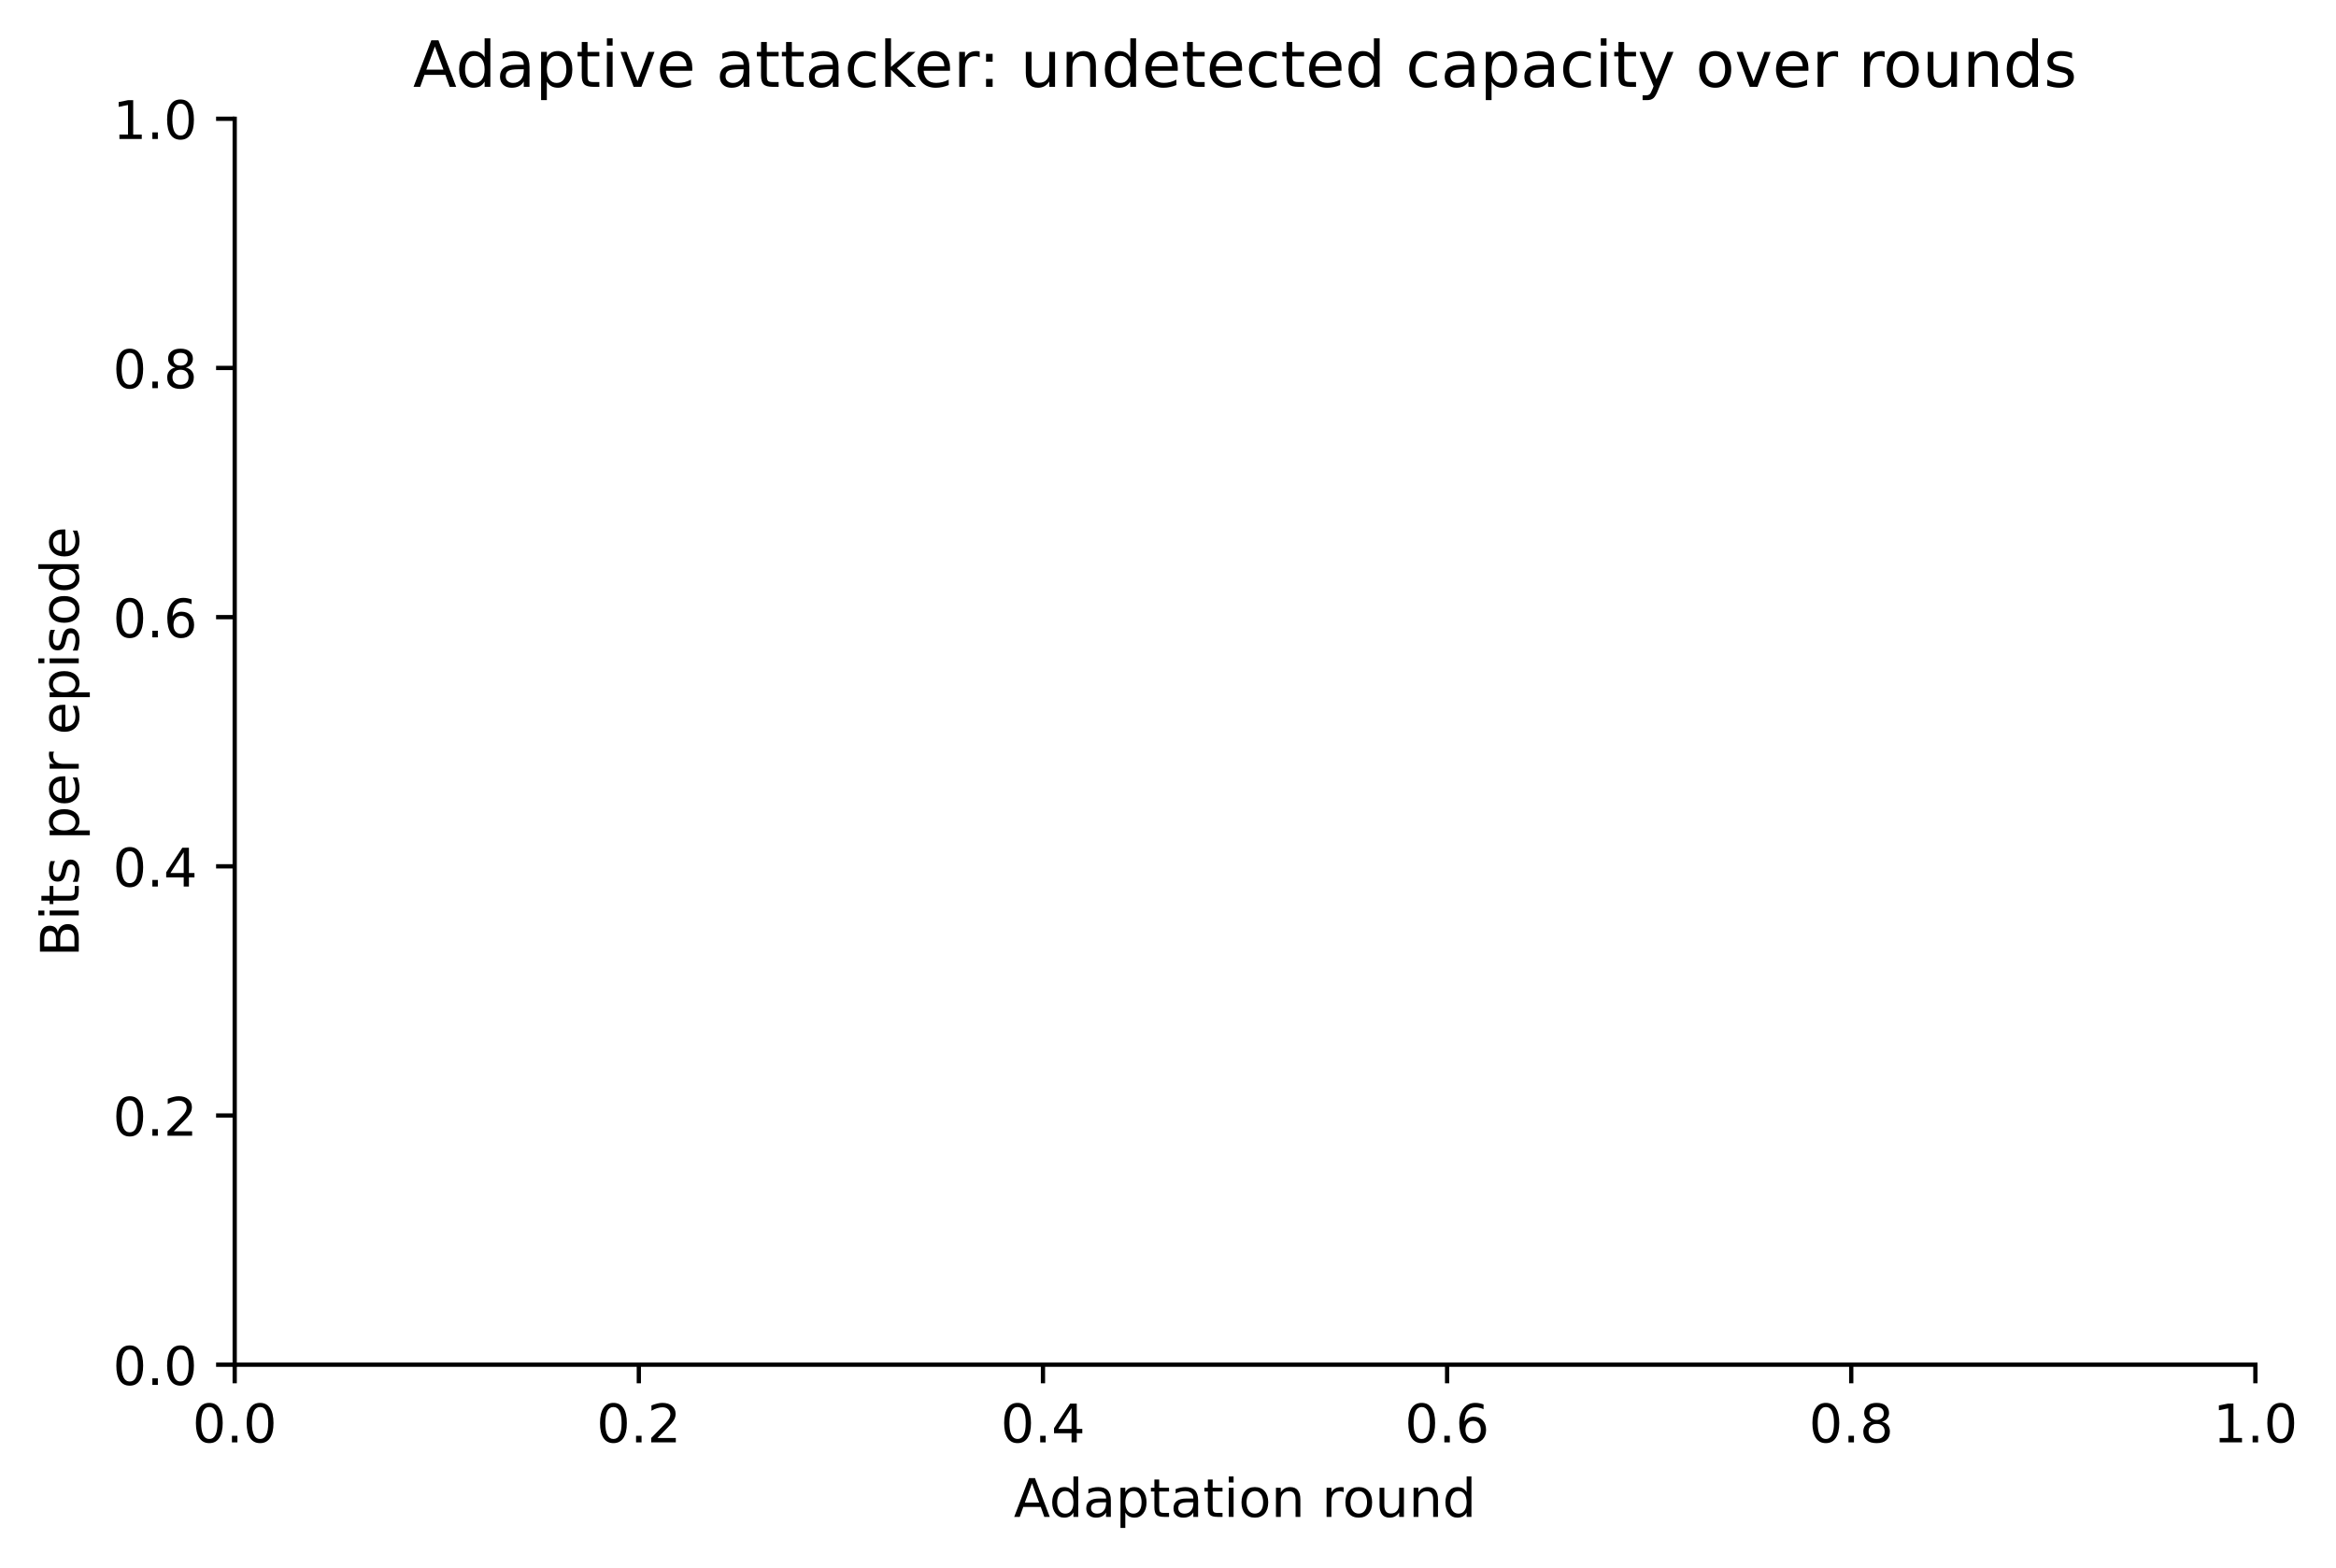
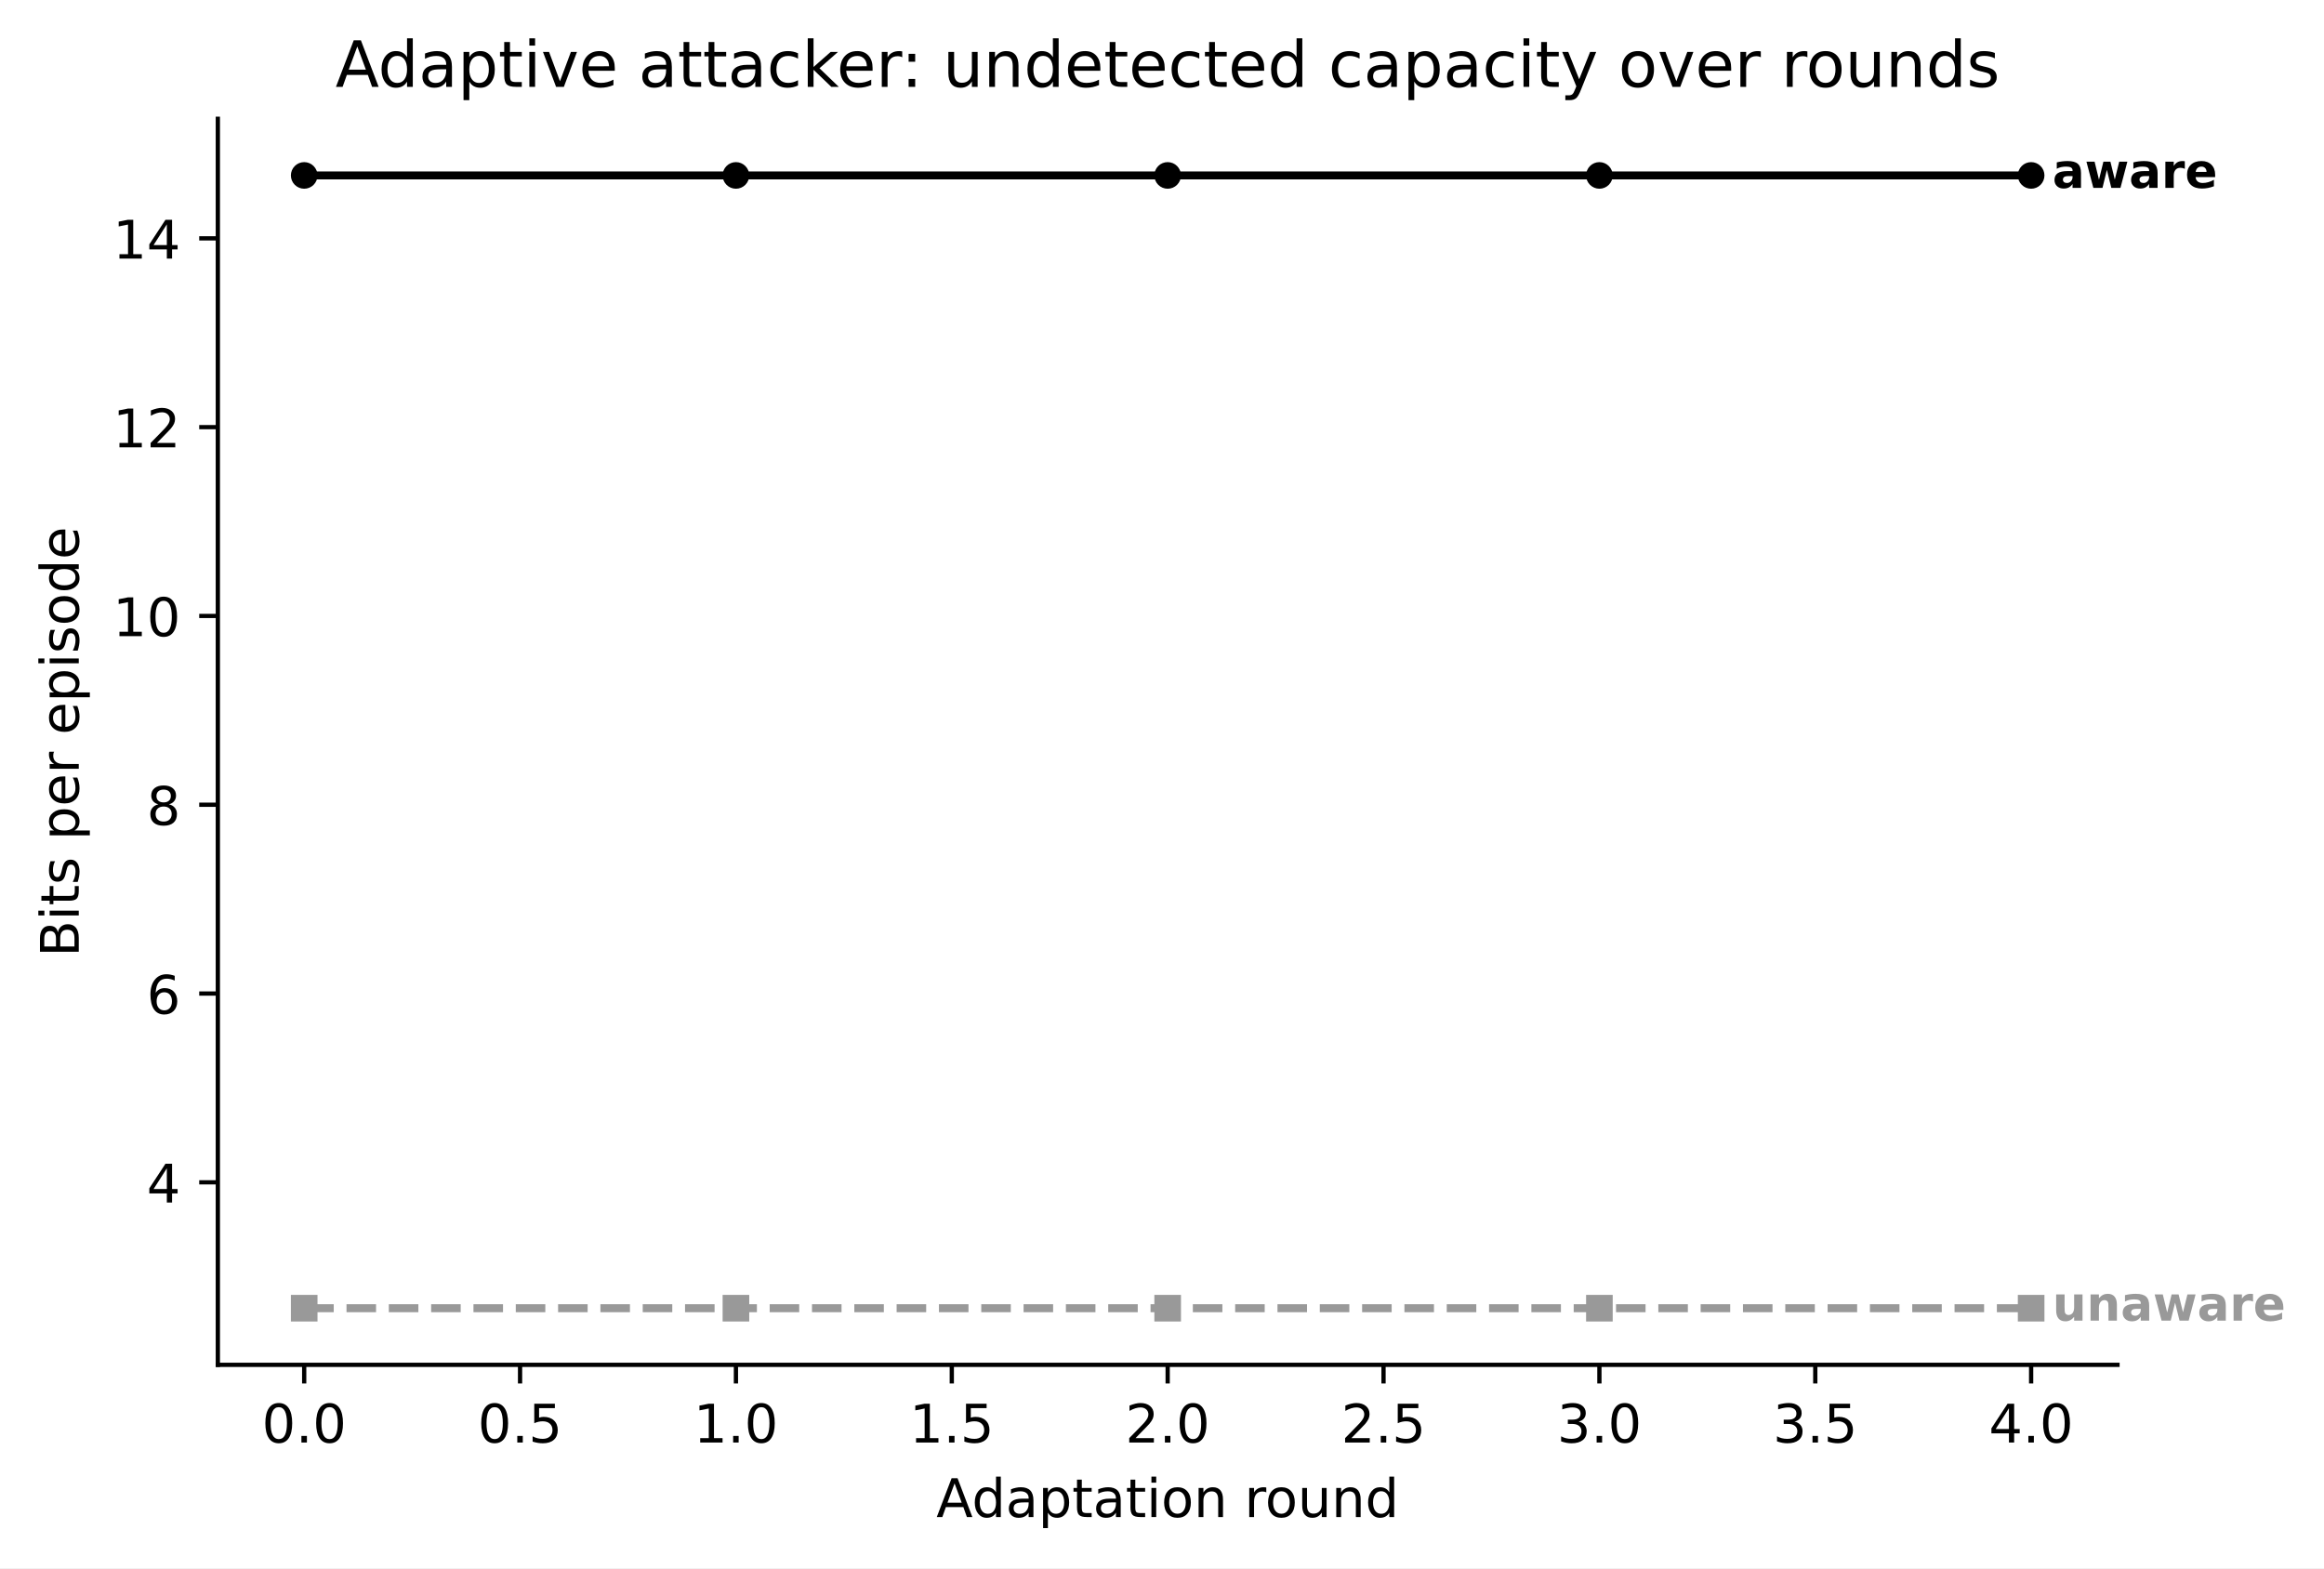
- <svg xmlns="http://www.w3.org/2000/svg" xmlns:xlink="http://www.w3.org/1999/xlink" width="438.973pt" height="294.637pt" viewBox="0 0 438.973 294.637" version="1.1">
+ <svg xmlns="http://www.w3.org/2000/svg" xmlns:xlink="http://www.w3.org/1999/xlink" width="436.606pt" height="294.637pt" viewBox="0 0 436.606 294.637" version="1.1">
  <defs>
    <style type="text/css">*{stroke-linejoin: round; stroke-linecap: butt}</style>
  </defs>
  <g id="figure_1">
    <g id="patch_1">
-       <path d="M 0 294.637  L 438.973 294.637  L 438.973 0  L 0 0  z " style="fill: #ffffff" />
+       <path d="M 0 294.637  L 436.606 294.637  L 436.606 0  L 0 0  z " style="fill: #ffffff" />
    </g>
    <g id="axes_1">
      <g id="patch_2">
-         <path d="M 44.104 256.436  L 423.822 256.436  L 423.822 22.318  L 44.104 22.318  z " style="fill: #ffffff" />
+         <path d="M 40.926 256.436  L 397.809 256.436  L 397.809 22.318  L 40.926 22.318  z " style="fill: #ffffff" />
      </g>
      <g id="matplotlib.axis_1">
        <g id="xtick_1">
          <g id="line2d_1">
            <defs>
-               <path id="m56a8777441" d="M 0 0  L 0 3.5  " style="stroke: #000000; stroke-width: 0.8" />
+               <path id="m32ed0f39f5" d="M 0 0  L 0 3.5  " style="stroke: #000000; stroke-width: 0.8" />
            </defs>
            <g>
-               <use xlink:href="#m56a8777441" x="44.104" y="256.436" style="stroke: #000000; stroke-width: 0.8" />
+               <use xlink:href="#m32ed0f39f5" x="57.148" y="256.436" style="stroke: #000000; stroke-width: 0.8" />
            </g>
          </g>
          <g id="text_1">
-             <g transform="translate(36.15234 271.0334) scale(0.1 -0.1)">
+             <g transform="translate(49.19618 271.0334) scale(0.1 -0.1)">
              <defs>
                <path id="DejaVuSans-13" d="M 2034 4250  Q 1547 4250 1301 3770  Q 1056 3291 1056 2328  Q 1056 1369 1301 889  Q 1547 409 2034 409  Q 2525 409 2770 889  Q 3016 1369 3016 2328  Q 3016 3291 2770 3770  Q 2525 4250 2034 4250  z M 2034 4750  Q 2819 4750 3233 4129  Q 3647 3509 3647 2328  Q 3647 1150 3233 529  Q 2819 -91 2034 -91  Q 1250 -91 836 529  Q 422 1150 422 2328  Q 422 3509 836 4129  Q 1250 4750 2034 4750  z " transform="scale(0.015625)" />
                <path id="DejaVuSans-11" d="M 684 794  L 1344 794  L 1344 0  L 684 0  L 684 794  z " transform="scale(0.015625)" />
              </defs>
              <use xlink:href="#DejaVuSans-13" />
              <use xlink:href="#DejaVuSans-11" transform="translate(63.625 0)" />
              <use xlink:href="#DejaVuSans-13" transform="translate(95.40625 0)" />
            </g>
          </g>
        </g>
        <g id="xtick_2">
          <g id="line2d_2">
            <g>
-               <use xlink:href="#m56a8777441" x="120.047" y="256.436" style="stroke: #000000; stroke-width: 0.8" />
+               <use xlink:href="#m32ed0f39f5" x="97.703" y="256.436" style="stroke: #000000; stroke-width: 0.8" />
            </g>
          </g>
          <g id="text_2">
-             <g transform="translate(112.0959 271.0334) scale(0.1 -0.1)">
-               <defs>
-                 <path id="DejaVuSans-15" d="M 1228 531  L 3431 531  L 3431 0  L 469 0  L 469 531  Q 828 903 1448 1529  Q 2069 2156 2228 2338  Q 2531 2678 2651 2914  Q 2772 3150 2772 3378  Q 2772 3750 2511 3984  Q 2250 4219 1831 4219  Q 1534 4219 1204 4116  Q 875 4013 500 3803  L 500 4441  Q 881 4594 1212 4672  Q 1544 4750 1819 4750  Q 2544 4750 2975 4387  Q 3406 4025 3406 3419  Q 3406 3131 3298 2873  Q 3191 2616 2906 2266  Q 2828 2175 2409 1742  Q 1991 1309 1228 531  z " transform="scale(0.015625)" />
+             <g transform="translate(89.75108 271.0334) scale(0.1 -0.1)">
+               <defs>
+                 <path id="DejaVuSans-18" d="M 691 4666  L 3169 4666  L 3169 4134  L 1269 4134  L 1269 2991  Q 1406 3038 1543 3061  Q 1681 3084 1819 3084  Q 2600 3084 3056 2656  Q 3513 2228 3513 1497  Q 3513 744 3044 326  Q 2575 -91 1722 -91  Q 1428 -91 1123 -41  Q 819 9 494 109  L 494 744  Q 775 591 1075 516  Q 1375 441 1709 441  Q 2250 441 2565 725  Q 2881 1009 2881 1497  Q 2881 1984 2565 2268  Q 2250 2553 1709 2553  Q 1456 2553 1204 2497  Q 953 2441 691 2322  L 691 4666  z " transform="scale(0.015625)" />
              </defs>
              <use xlink:href="#DejaVuSans-13" />
              <use xlink:href="#DejaVuSans-11" transform="translate(63.625 0)" />
-               <use xlink:href="#DejaVuSans-15" transform="translate(95.40625 0)" />
+               <use xlink:href="#DejaVuSans-18" transform="translate(95.40625 0)" />
            </g>
          </g>
        </g>
        <g id="xtick_3">
          <g id="line2d_3">
            <g>
-               <use xlink:href="#m56a8777441" x="195.991" y="256.436" style="stroke: #000000; stroke-width: 0.8" />
+               <use xlink:href="#m32ed0f39f5" x="138.258" y="256.436" style="stroke: #000000; stroke-width: 0.8" />
            </g>
          </g>
          <g id="text_3">
-             <g transform="translate(188.0394 271.0334) scale(0.1 -0.1)">
-               <defs>
-                 <path id="DejaVuSans-17" d="M 2419 4116  L 825 1625  L 2419 1625  L 2419 4116  z M 2253 4666  L 3047 4666  L 3047 1625  L 3713 1625  L 3713 1100  L 3047 1100  L 3047 0  L 2419 0  L 2419 1100  L 313 1100  L 313 1709  L 2253 4666  z " transform="scale(0.015625)" />
-               </defs>
-               <use xlink:href="#DejaVuSans-13" />
-               <use xlink:href="#DejaVuSans-11" transform="translate(63.625 0)" />
-               <use xlink:href="#DejaVuSans-17" transform="translate(95.40625 0)" />
+             <g transform="translate(130.306 271.0334) scale(0.1 -0.1)">
+               <defs>
+                 <path id="DejaVuSans-14" d="M 794 531  L 1825 531  L 1825 4091  L 703 3866  L 703 4441  L 1819 4666  L 2450 4666  L 2450 531  L 3481 531  L 3481 0  L 794 0  L 794 531  z " transform="scale(0.015625)" />
+               </defs>
+               <use xlink:href="#DejaVuSans-14" />
+               <use xlink:href="#DejaVuSans-11" transform="translate(63.625 0)" />
+               <use xlink:href="#DejaVuSans-13" transform="translate(95.40625 0)" />
            </g>
          </g>
        </g>
        <g id="xtick_4">
          <g id="line2d_4">
            <g>
-               <use xlink:href="#m56a8777441" x="271.935" y="256.436" style="stroke: #000000; stroke-width: 0.8" />
+               <use xlink:href="#m32ed0f39f5" x="178.812" y="256.436" style="stroke: #000000; stroke-width: 0.8" />
            </g>
          </g>
          <g id="text_4">
-             <g transform="translate(263.9829 271.0334) scale(0.1 -0.1)">
-               <defs>
-                 <path id="DejaVuSans-19" d="M 2113 2584  Q 1688 2584 1439 2293  Q 1191 2003 1191 1497  Q 1191 994 1439 701  Q 1688 409 2113 409  Q 2538 409 2786 701  Q 3034 994 3034 1497  Q 3034 2003 2786 2293  Q 2538 2584 2113 2584  z M 3366 4563  L 3366 3988  Q 3128 4100 2886 4159  Q 2644 4219 2406 4219  Q 1781 4219 1451 3797  Q 1122 3375 1075 2522  Q 1259 2794 1537 2939  Q 1816 3084 2150 3084  Q 2853 3084 3261 2657  Q 3669 2231 3669 1497  Q 3669 778 3244 343  Q 2819 -91 2113 -91  Q 1303 -91 875 529  Q 447 1150 447 2328  Q 447 3434 972 4092  Q 1497 4750 2381 4750  Q 2619 4750 2861 4703  Q 3103 4656 3366 4563  z " transform="scale(0.015625)" />
-               </defs>
-               <use xlink:href="#DejaVuSans-13" />
-               <use xlink:href="#DejaVuSans-11" transform="translate(63.625 0)" />
-               <use xlink:href="#DejaVuSans-19" transform="translate(95.40625 0)" />
+             <g transform="translate(170.8609 271.0334) scale(0.1 -0.1)">
+               <use xlink:href="#DejaVuSans-14" />
+               <use xlink:href="#DejaVuSans-11" transform="translate(63.625 0)" />
+               <use xlink:href="#DejaVuSans-18" transform="translate(95.40625 0)" />
            </g>
          </g>
        </g>
        <g id="xtick_5">
          <g id="line2d_5">
            <g>
-               <use xlink:href="#m56a8777441" x="347.878" y="256.436" style="stroke: #000000; stroke-width: 0.8" />
+               <use xlink:href="#m32ed0f39f5" x="219.367" y="256.436" style="stroke: #000000; stroke-width: 0.8" />
            </g>
          </g>
          <g id="text_5">
-             <g transform="translate(339.9265 271.0334) scale(0.1 -0.1)">
-               <defs>
-                 <path id="DejaVuSans-1b" d="M 2034 2216  Q 1584 2216 1326 1975  Q 1069 1734 1069 1313  Q 1069 891 1326 650  Q 1584 409 2034 409  Q 2484 409 2743 651  Q 3003 894 3003 1313  Q 3003 1734 2745 1975  Q 2488 2216 2034 2216  z M 1403 2484  Q 997 2584 770 2862  Q 544 3141 544 3541  Q 544 4100 942 4425  Q 1341 4750 2034 4750  Q 2731 4750 3128 4425  Q 3525 4100 3525 3541  Q 3525 3141 3298 2862  Q 3072 2584 2669 2484  Q 3125 2378 3379 2068  Q 3634 1759 3634 1313  Q 3634 634 3220 271  Q 2806 -91 2034 -91  Q 1263 -91 848 271  Q 434 634 434 1313  Q 434 1759 690 2068  Q 947 2378 1403 2484  z M 1172 3481  Q 1172 3119 1398 2916  Q 1625 2713 2034 2713  Q 2441 2713 2670 2916  Q 2900 3119 2900 3481  Q 2900 3844 2670 4047  Q 2441 4250 2034 4250  Q 1625 4250 1398 4047  Q 1172 3844 1172 3481  z " transform="scale(0.015625)" />
-               </defs>
-               <use xlink:href="#DejaVuSans-13" />
-               <use xlink:href="#DejaVuSans-11" transform="translate(63.625 0)" />
-               <use xlink:href="#DejaVuSans-1b" transform="translate(95.40625 0)" />
+             <g transform="translate(211.4158 271.0334) scale(0.1 -0.1)">
+               <defs>
+                 <path id="DejaVuSans-15" d="M 1228 531  L 3431 531  L 3431 0  L 469 0  L 469 531  Q 828 903 1448 1529  Q 2069 2156 2228 2338  Q 2531 2678 2651 2914  Q 2772 3150 2772 3378  Q 2772 3750 2511 3984  Q 2250 4219 1831 4219  Q 1534 4219 1204 4116  Q 875 4013 500 3803  L 500 4441  Q 881 4594 1212 4672  Q 1544 4750 1819 4750  Q 2544 4750 2975 4387  Q 3406 4025 3406 3419  Q 3406 3131 3298 2873  Q 3191 2616 2906 2266  Q 2828 2175 2409 1742  Q 1991 1309 1228 531  z " transform="scale(0.015625)" />
+               </defs>
+               <use xlink:href="#DejaVuSans-15" />
+               <use xlink:href="#DejaVuSans-11" transform="translate(63.625 0)" />
+               <use xlink:href="#DejaVuSans-13" transform="translate(95.40625 0)" />
            </g>
          </g>
        </g>
        <g id="xtick_6">
          <g id="line2d_6">
            <g>
-               <use xlink:href="#m56a8777441" x="423.822" y="256.436" style="stroke: #000000; stroke-width: 0.8" />
+               <use xlink:href="#m32ed0f39f5" x="259.922" y="256.436" style="stroke: #000000; stroke-width: 0.8" />
            </g>
          </g>
          <g id="text_6">
-             <g transform="translate(415.87 271.0334) scale(0.1 -0.1)">
-               <defs>
-                 <path id="DejaVuSans-14" d="M 794 531  L 1825 531  L 1825 4091  L 703 3866  L 703 4441  L 1819 4666  L 2450 4666  L 2450 531  L 3481 531  L 3481 0  L 794 0  L 794 531  z " transform="scale(0.015625)" />
-               </defs>
-               <use xlink:href="#DejaVuSans-14" />
+             <g transform="translate(251.9707 271.0334) scale(0.1 -0.1)">
+               <use xlink:href="#DejaVuSans-15" />
+               <use xlink:href="#DejaVuSans-11" transform="translate(63.625 0)" />
+               <use xlink:href="#DejaVuSans-18" transform="translate(95.40625 0)" />
+             </g>
+           </g>
+         </g>
+         <g id="xtick_7">
+           <g id="line2d_7">
+             <g>
+               <use xlink:href="#m32ed0f39f5" x="300.477" y="256.436" style="stroke: #000000; stroke-width: 0.8" />
+             </g>
+           </g>
+           <g id="text_7">
+             <g transform="translate(292.5256 271.0334) scale(0.1 -0.1)">
+               <defs>
+                 <path id="DejaVuSans-16" d="M 2597 2516  Q 3050 2419 3304 2112  Q 3559 1806 3559 1356  Q 3559 666 3084 287  Q 2609 -91 1734 -91  Q 1441 -91 1130 -33  Q 819 25 488 141  L 488 750  Q 750 597 1062 519  Q 1375 441 1716 441  Q 2309 441 2620 675  Q 2931 909 2931 1356  Q 2931 1769 2642 2001  Q 2353 2234 1838 2234  L 1294 2234  L 1294 2753  L 1863 2753  Q 2328 2753 2575 2939  Q 2822 3125 2822 3475  Q 2822 3834 2567 4026  Q 2313 4219 1838 4219  Q 1578 4219 1281 4162  Q 984 4106 628 3988  L 628 4550  Q 988 4650 1302 4700  Q 1616 4750 1894 4750  Q 2613 4750 3031 4423  Q 3450 4097 3450 3541  Q 3450 3153 3228 2886  Q 3006 2619 2597 2516  z " transform="scale(0.015625)" />
+               </defs>
+               <use xlink:href="#DejaVuSans-16" />
              <use xlink:href="#DejaVuSans-11" transform="translate(63.625 0)" />
              <use xlink:href="#DejaVuSans-13" transform="translate(95.40625 0)" />
            </g>
          </g>
        </g>
-         <g id="text_7">
-           <g transform="translate(190.5104 285.0342) scale(0.1 -0.1)">
+         <g id="xtick_8">
+           <g id="line2d_8">
+             <g>
+               <use xlink:href="#m32ed0f39f5" x="341.032" y="256.436" style="stroke: #000000; stroke-width: 0.8" />
+             </g>
+           </g>
+           <g id="text_8">
+             <g transform="translate(333.0805 271.0334) scale(0.1 -0.1)">
+               <use xlink:href="#DejaVuSans-16" />
+               <use xlink:href="#DejaVuSans-11" transform="translate(63.625 0)" />
+               <use xlink:href="#DejaVuSans-18" transform="translate(95.40625 0)" />
+             </g>
+           </g>
+         </g>
+         <g id="xtick_9">
+           <g id="line2d_9">
+             <g>
+               <use xlink:href="#m32ed0f39f5" x="381.587" y="256.436" style="stroke: #000000; stroke-width: 0.8" />
+             </g>
+           </g>
+           <g id="text_9">
+             <g transform="translate(373.6354 271.0334) scale(0.1 -0.1)">
+               <defs>
+                 <path id="DejaVuSans-17" d="M 2419 4116  L 825 1625  L 2419 1625  L 2419 4116  z M 2253 4666  L 3047 4666  L 3047 1625  L 3713 1625  L 3713 1100  L 3047 1100  L 3047 0  L 2419 0  L 2419 1100  L 313 1100  L 313 1709  L 2253 4666  z " transform="scale(0.015625)" />
+               </defs>
+               <use xlink:href="#DejaVuSans-17" />
+               <use xlink:href="#DejaVuSans-11" transform="translate(63.625 0)" />
+               <use xlink:href="#DejaVuSans-13" transform="translate(95.40625 0)" />
+             </g>
+           </g>
+         </g>
+         <g id="text_10">
+           <g transform="translate(175.915 285.0342) scale(0.1 -0.1)">
            <defs>
              <path id="DejaVuSans-24" d="M 2188 4044  L 1331 1722  L 3047 1722  L 2188 4044  z M 1831 4666  L 2547 4666  L 4325 0  L 3669 0  L 3244 1197  L 1141 1197  L 716 0  L 50 0  L 1831 4666  z " transform="scale(0.015625)" />
              <path id="DejaVuSans-47" d="M 2906 2969  L 2906 4863  L 3481 4863  L 3481 0  L 2906 0  L 2906 525  Q 2725 213 2448 61  Q 2172 -91 1784 -91  Q 1150 -91 751 415  Q 353 922 353 1747  Q 353 2572 751 3078  Q 1150 3584 1784 3584  Q 2172 3584 2448 3432  Q 2725 3281 2906 2969  z M 947 1747  Q 947 1113 1208 752  Q 1469 391 1925 391  Q 2381 391 2643 752  Q 2906 1113 2906 1747  Q 2906 2381 2643 2742  Q 2381 3103 1925 3103  Q 1469 3103 1208 2742  Q 947 2381 947 1747  z " transform="scale(0.015625)" />
              <path id="DejaVuSans-44" d="M 2194 1759  Q 1497 1759 1228 1600  Q 959 1441 959 1056  Q 959 750 1161 570  Q 1363 391 1709 391  Q 2188 391 2477 730  Q 2766 1069 2766 1631  L 2766 1759  L 2194 1759  z M 3341 1997  L 3341 0  L 2766 0  L 2766 531  Q 2569 213 2275 61  Q 1981 -91 1556 -91  Q 1019 -91 701 211  Q 384 513 384 1019  Q 384 1609 779 1909  Q 1175 2209 1959 2209  L 2766 2209  L 2766 2266  Q 2766 2663 2505 2880  Q 2244 3097 1772 3097  Q 1472 3097 1187 3025  Q 903 2953 641 2809  L 641 3341  Q 956 3463 1253 3523  Q 1550 3584 1831 3584  Q 2591 3584 2966 3190  Q 3341 2797 3341 1997  z " transform="scale(0.015625)" />
              <path id="DejaVuSans-53" d="M 1159 525  L 1159 -1331  L 581 -1331  L 581 3500  L 1159 3500  L 1159 2969  Q 1341 3281 1617 3432  Q 1894 3584 2278 3584  Q 2916 3584 3314 3078  Q 3713 2572 3713 1747  Q 3713 922 3314 415  Q 2916 -91 2278 -91  Q 1894 -91 1617 61  Q 1341 213 1159 525  z M 3116 1747  Q 3116 2381 2855 2742  Q 2594 3103 2138 3103  Q 1681 3103 1420 2742  Q 1159 2381 1159 1747  Q 1159 1113 1420 752  Q 1681 391 2138 391  Q 2594 391 2855 752  Q 3116 1113 3116 1747  z " transform="scale(0.015625)" />
              <path id="DejaVuSans-57" d="M 1172 4494  L 1172 3500  L 2356 3500  L 2356 3053  L 1172 3053  L 1172 1153  Q 1172 725 1289 603  Q 1406 481 1766 481  L 2356 481  L 2356 0  L 1766 0  Q 1100 0 847 248  Q 594 497 594 1153  L 594 3053  L 172 3053  L 172 3500  L 594 3500  L 594 4494  L 1172 4494  z " transform="scale(0.015625)" />
              <path id="DejaVuSans-4c" d="M 603 3500  L 1178 3500  L 1178 0  L 603 0  L 603 3500  z M 603 4863  L 1178 4863  L 1178 4134  L 603 4134  L 603 4863  z " transform="scale(0.015625)" />
              <path id="DejaVuSans-52" d="M 1959 3097  Q 1497 3097 1228 2736  Q 959 2375 959 1747  Q 959 1119 1226 758  Q 1494 397 1959 397  Q 2419 397 2687 759  Q 2956 1122 2956 1747  Q 2956 2369 2687 2733  Q 2419 3097 1959 3097  z M 1959 3584  Q 2709 3584 3137 3096  Q 3566 2609 3566 1747  Q 3566 888 3137 398  Q 2709 -91 1959 -91  Q 1206 -91 779 398  Q 353 888 353 1747  Q 353 2609 779 3096  Q 1206 3584 1959 3584  z " transform="scale(0.015625)" />
              <path id="DejaVuSans-51" d="M 3513 2113  L 3513 0  L 2938 0  L 2938 2094  Q 2938 2591 2744 2837  Q 2550 3084 2163 3084  Q 1697 3084 1428 2787  Q 1159 2491 1159 1978  L 1159 0  L 581 0  L 581 3500  L 1159 3500  L 1159 2956  Q 1366 3272 1645 3428  Q 1925 3584 2291 3584  Q 2894 3584 3203 3211  Q 3513 2838 3513 2113  z " transform="scale(0.015625)" />
              <path id="DejaVuSans-3" transform="scale(0.015625)" />
              <path id="DejaVuSans-55" d="M 2631 2963  Q 2534 3019 2420 3045  Q 2306 3072 2169 3072  Q 1681 3072 1420 2755  Q 1159 2438 1159 1844  L 1159 0  L 581 0  L 581 3500  L 1159 3500  L 1159 2956  Q 1341 3275 1631 3429  Q 1922 3584 2338 3584  Q 2397 3584 2469 3576  Q 2541 3569 2628 3553  L 2631 2963  z " transform="scale(0.015625)" />
              <path id="DejaVuSans-58" d="M 544 1381  L 544 3500  L 1119 3500  L 1119 1403  Q 1119 906 1312 657  Q 1506 409 1894 409  Q 2359 409 2629 706  Q 2900 1003 2900 1516  L 2900 3500  L 3475 3500  L 3475 0  L 2900 0  L 2900 538  Q 2691 219 2414 64  Q 2138 -91 1772 -91  Q 1169 -91 856 284  Q 544 659 544 1381  z M 1991 3584  L 1991 3584  z " transform="scale(0.015625)" />
            </defs>
            <use xlink:href="#DejaVuSans-24" />
            <use xlink:href="#DejaVuSans-47" transform="translate(66.65625 0)" />
            <use xlink:href="#DejaVuSans-44" transform="translate(130.1406 0)" />
            <use xlink:href="#DejaVuSans-53" transform="translate(191.4219 0)" />
            <use xlink:href="#DejaVuSans-57" transform="translate(254.9062 0)" />
            <use xlink:href="#DejaVuSans-44" transform="translate(294.1094 0)" />
            <use xlink:href="#DejaVuSans-57" transform="translate(355.3906 0)" />
            <use xlink:href="#DejaVuSans-4c" transform="translate(394.5938 0)" />
            <use xlink:href="#DejaVuSans-52" transform="translate(422.375 0)" />
            <use xlink:href="#DejaVuSans-51" transform="translate(483.5625 0)" />
            <use xlink:href="#DejaVuSans-3" transform="translate(546.9375 0)" />
            <use xlink:href="#DejaVuSans-55" transform="translate(578.7188 0)" />
            <use xlink:href="#DejaVuSans-52" transform="translate(617.625 0)" />
            <use xlink:href="#DejaVuSans-58" transform="translate(678.8125 0)" />
            <use xlink:href="#DejaVuSans-51" transform="translate(742.1875 0)" />
            <use xlink:href="#DejaVuSans-47" transform="translate(805.5625 0)" />
          </g>
        </g>
      </g>
      <g id="matplotlib.axis_2">
        <g id="ytick_1">
-           <g id="line2d_7">
+           <g id="line2d_10">
            <defs>
-               <path id="mbaa69afdc9" d="M 0 0  L -3.5 0  " style="stroke: #000000; stroke-width: 0.8" />
+               <path id="ma4a5022900" d="M 0 0  L -3.5 0  " style="stroke: #000000; stroke-width: 0.8" />
            </defs>
            <g>
-               <use xlink:href="#mbaa69afdc9" x="44.104" y="256.436" style="stroke: #000000; stroke-width: 0.8" />
-             </g>
-           </g>
-           <g id="text_8">
-             <g transform="translate(21.20078 260.2346) scale(0.1 -0.1)">
-               <use xlink:href="#DejaVuSans-13" />
-               <use xlink:href="#DejaVuSans-11" transform="translate(63.625 0)" />
-               <use xlink:href="#DejaVuSans-13" transform="translate(95.40625 0)" />
+               <use xlink:href="#ma4a5022900" x="40.926" y="222.146" style="stroke: #000000; stroke-width: 0.8" />
+             </g>
+           </g>
+           <g id="text_11">
+             <g transform="translate(27.56328 225.9446) scale(0.1 -0.1)">
+               <use xlink:href="#DejaVuSans-17" />
            </g>
          </g>
        </g>
        <g id="ytick_2">
-           <g id="line2d_8">
-             <g>
-               <use xlink:href="#mbaa69afdc9" x="44.104" y="209.612" style="stroke: #000000; stroke-width: 0.8" />
-             </g>
-           </g>
-           <g id="text_9">
-             <g transform="translate(21.20078 213.4111) scale(0.1 -0.1)">
-               <use xlink:href="#DejaVuSans-13" />
-               <use xlink:href="#DejaVuSans-11" transform="translate(63.625 0)" />
-               <use xlink:href="#DejaVuSans-15" transform="translate(95.40625 0)" />
+           <g id="line2d_11">
+             <g>
+               <use xlink:href="#ma4a5022900" x="40.926" y="186.673" style="stroke: #000000; stroke-width: 0.8" />
+             </g>
+           </g>
+           <g id="text_12">
+             <g transform="translate(27.56328 190.4723) scale(0.1 -0.1)">
+               <defs>
+                 <path id="DejaVuSans-19" d="M 2113 2584  Q 1688 2584 1439 2293  Q 1191 2003 1191 1497  Q 1191 994 1439 701  Q 1688 409 2113 409  Q 2538 409 2786 701  Q 3034 994 3034 1497  Q 3034 2003 2786 2293  Q 2538 2584 2113 2584  z M 3366 4563  L 3366 3988  Q 3128 4100 2886 4159  Q 2644 4219 2406 4219  Q 1781 4219 1451 3797  Q 1122 3375 1075 2522  Q 1259 2794 1537 2939  Q 1816 3084 2150 3084  Q 2853 3084 3261 2657  Q 3669 2231 3669 1497  Q 3669 778 3244 343  Q 2819 -91 2113 -91  Q 1303 -91 875 529  Q 447 1150 447 2328  Q 447 3434 972 4092  Q 1497 4750 2381 4750  Q 2619 4750 2861 4703  Q 3103 4656 3366 4563  z " transform="scale(0.015625)" />
+               </defs>
+               <use xlink:href="#DejaVuSans-19" />
            </g>
          </g>
        </g>
        <g id="ytick_3">
-           <g id="line2d_9">
-             <g>
-               <use xlink:href="#mbaa69afdc9" x="44.104" y="162.789" style="stroke: #000000; stroke-width: 0.8" />
-             </g>
-           </g>
-           <g id="text_10">
-             <g transform="translate(21.20078 166.5875) scale(0.1 -0.1)">
-               <use xlink:href="#DejaVuSans-13" />
-               <use xlink:href="#DejaVuSans-11" transform="translate(63.625 0)" />
-               <use xlink:href="#DejaVuSans-17" transform="translate(95.40625 0)" />
+           <g id="line2d_12">
+             <g>
+               <use xlink:href="#ma4a5022900" x="40.926" y="151.201" style="stroke: #000000; stroke-width: 0.8" />
+             </g>
+           </g>
+           <g id="text_13">
+             <g transform="translate(27.56328 154.9999) scale(0.1 -0.1)">
+               <defs>
+                 <path id="DejaVuSans-1b" d="M 2034 2216  Q 1584 2216 1326 1975  Q 1069 1734 1069 1313  Q 1069 891 1326 650  Q 1584 409 2034 409  Q 2484 409 2743 651  Q 3003 894 3003 1313  Q 3003 1734 2745 1975  Q 2488 2216 2034 2216  z M 1403 2484  Q 997 2584 770 2862  Q 544 3141 544 3541  Q 544 4100 942 4425  Q 1341 4750 2034 4750  Q 2731 4750 3128 4425  Q 3525 4100 3525 3541  Q 3525 3141 3298 2862  Q 3072 2584 2669 2484  Q 3125 2378 3379 2068  Q 3634 1759 3634 1313  Q 3634 634 3220 271  Q 2806 -91 2034 -91  Q 1263 -91 848 271  Q 434 634 434 1313  Q 434 1759 690 2068  Q 947 2378 1403 2484  z M 1172 3481  Q 1172 3119 1398 2916  Q 1625 2713 2034 2713  Q 2441 2713 2670 2916  Q 2900 3119 2900 3481  Q 2900 3844 2670 4047  Q 2441 4250 2034 4250  Q 1625 4250 1398 4047  Q 1172 3844 1172 3481  z " transform="scale(0.015625)" />
+               </defs>
+               <use xlink:href="#DejaVuSans-1b" />
            </g>
          </g>
        </g>
        <g id="ytick_4">
-           <g id="line2d_10">
-             <g>
-               <use xlink:href="#mbaa69afdc9" x="44.104" y="115.965" style="stroke: #000000; stroke-width: 0.8" />
-             </g>
-           </g>
-           <g id="text_11">
-             <g transform="translate(21.20078 119.764) scale(0.1 -0.1)">
-               <use xlink:href="#DejaVuSans-13" />
-               <use xlink:href="#DejaVuSans-11" transform="translate(63.625 0)" />
-               <use xlink:href="#DejaVuSans-19" transform="translate(95.40625 0)" />
+           <g id="line2d_13">
+             <g>
+               <use xlink:href="#ma4a5022900" x="40.926" y="115.729" style="stroke: #000000; stroke-width: 0.8" />
+             </g>
+           </g>
+           <g id="text_14">
+             <g transform="translate(21.20078 119.5275) scale(0.1 -0.1)">
+               <use xlink:href="#DejaVuSans-14" />
+               <use xlink:href="#DejaVuSans-13" transform="translate(63.625 0)" />
            </g>
          </g>
        </g>
        <g id="ytick_5">
-           <g id="line2d_11">
-             <g>
-               <use xlink:href="#mbaa69afdc9" x="44.104" y="69.142" style="stroke: #000000; stroke-width: 0.8" />
-             </g>
-           </g>
-           <g id="text_12">
-             <g transform="translate(21.20078 72.94048) scale(0.1 -0.1)">
-               <use xlink:href="#DejaVuSans-13" />
-               <use xlink:href="#DejaVuSans-11" transform="translate(63.625 0)" />
-               <use xlink:href="#DejaVuSans-1b" transform="translate(95.40625 0)" />
+           <g id="line2d_14">
+             <g>
+               <use xlink:href="#ma4a5022900" x="40.926" y="80.256" style="stroke: #000000; stroke-width: 0.8" />
+             </g>
+           </g>
+           <g id="text_15">
+             <g transform="translate(21.20078 84.05516) scale(0.1 -0.1)">
+               <use xlink:href="#DejaVuSans-14" />
+               <use xlink:href="#DejaVuSans-15" transform="translate(63.625 0)" />
            </g>
          </g>
        </g>
        <g id="ytick_6">
-           <g id="line2d_12">
-             <g>
-               <use xlink:href="#mbaa69afdc9" x="44.104" y="22.318" style="stroke: #000000; stroke-width: 0.8" />
-             </g>
-           </g>
-           <g id="text_13">
-             <g transform="translate(21.20078 26.11695) scale(0.1 -0.1)">
+           <g id="line2d_15">
+             <g>
+               <use xlink:href="#ma4a5022900" x="40.926" y="44.784" style="stroke: #000000; stroke-width: 0.8" />
+             </g>
+           </g>
+           <g id="text_16">
+             <g transform="translate(21.20078 48.58279) scale(0.1 -0.1)">
              <use xlink:href="#DejaVuSans-14" />
-               <use xlink:href="#DejaVuSans-11" transform="translate(63.625 0)" />
-               <use xlink:href="#DejaVuSans-13" transform="translate(95.40625 0)" />
-             </g>
-           </g>
-         </g>
-         <g id="text_14">
+               <use xlink:href="#DejaVuSans-17" transform="translate(63.625 0)" />
+             </g>
+           </g>
+         </g>
+         <g id="text_17">
          <g transform="translate(14.79844 179.8004) rotate(-90) scale(0.1 -0.1)">
            <defs>
              <path id="DejaVuSans-25" d="M 1259 2228  L 1259 519  L 2272 519  Q 2781 519 3026 730  Q 3272 941 3272 1375  Q 3272 1813 3026 2020  Q 2781 2228 2272 2228  L 1259 2228  z M 1259 4147  L 1259 2741  L 2194 2741  Q 2656 2741 2882 2914  Q 3109 3088 3109 3444  Q 3109 3797 2882 3972  Q 2656 4147 2194 4147  L 1259 4147  z M 628 4666  L 2241 4666  Q 2963 4666 3353 4366  Q 3744 4066 3744 3513  Q 3744 3084 3544 2831  Q 3344 2578 2956 2516  Q 3422 2416 3680 2098  Q 3938 1781 3938 1306  Q 3938 681 3513 340  Q 3088 0 2303 0  L 628 0  L 628 4666  z " transform="scale(0.015625)" />
              <path id="DejaVuSans-56" d="M 2834 3397  L 2834 2853  Q 2591 2978 2328 3040  Q 2066 3103 1784 3103  Q 1356 3103 1142 2972  Q 928 2841 928 2578  Q 928 2378 1081 2264  Q 1234 2150 1697 2047  L 1894 2003  Q 2506 1872 2764 1633  Q 3022 1394 3022 966  Q 3022 478 2636 193  Q 2250 -91 1575 -91  Q 1294 -91 989 -36  Q 684 19 347 128  L 347 722  Q 666 556 975 473  Q 1284 391 1588 391  Q 1994 391 2212 530  Q 2431 669 2431 922  Q 2431 1156 2273 1281  Q 2116 1406 1581 1522  L 1381 1569  Q 847 1681 609 1914  Q 372 2147 372 2553  Q 372 3047 722 3315  Q 1072 3584 1716 3584  Q 2034 3584 2315 3537  Q 2597 3491 2834 3397  z " transform="scale(0.015625)" />
              <path id="DejaVuSans-48" d="M 3597 1894  L 3597 1613  L 953 1613  Q 991 1019 1311 708  Q 1631 397 2203 397  Q 2534 397 2845 478  Q 3156 559 3463 722  L 3463 178  Q 3153 47 2828 -22  Q 2503 -91 2169 -91  Q 1331 -91 842 396  Q 353 884 353 1716  Q 353 2575 817 3079  Q 1281 3584 2069 3584  Q 2775 3584 3186 3129  Q 3597 2675 3597 1894  z M 3022 2063  Q 3016 2534 2758 2815  Q 2500 3097 2075 3097  Q 1594 3097 1305 2825  Q 1016 2553 972 2059  L 3022 2063  z " transform="scale(0.015625)" />
            </defs>
            <use xlink:href="#DejaVuSans-25" />
            <use xlink:href="#DejaVuSans-4c" transform="translate(68.60938 0)" />
            <use xlink:href="#DejaVuSans-57" transform="translate(96.39062 0)" />
            <use xlink:href="#DejaVuSans-56" transform="translate(135.5938 0)" />
            <use xlink:href="#DejaVuSans-3" transform="translate(187.6875 0)" />
            <use xlink:href="#DejaVuSans-53" transform="translate(219.4688 0)" />
            <use xlink:href="#DejaVuSans-48" transform="translate(282.9531 0)" />
            <use xlink:href="#DejaVuSans-55" transform="translate(344.4844 0)" />
            <use xlink:href="#DejaVuSans-3" transform="translate(385.5938 0)" />
            <use xlink:href="#DejaVuSans-48" transform="translate(417.375 0)" />
            <use xlink:href="#DejaVuSans-53" transform="translate(478.9062 0)" />
            <use xlink:href="#DejaVuSans-4c" transform="translate(542.3906 0)" />
            <use xlink:href="#DejaVuSans-56" transform="translate(570.1719 0)" />
            <use xlink:href="#DejaVuSans-52" transform="translate(622.2656 0)" />
            <use xlink:href="#DejaVuSans-47" transform="translate(683.4531 0)" />
            <use xlink:href="#DejaVuSans-48" transform="translate(746.9375 0)" />
          </g>
        </g>
      </g>
+       <g id="line2d_16">
+         <path d="M 57.148 245.794  L 138.258 245.794  L 219.367 245.794  L 300.477 245.794  L 381.587 245.794  " clip-path="url(#pbc934bcc2f)" style="fill: none; stroke-dasharray: 5.55,2.4; stroke-dashoffset: 0; stroke: #999999; stroke-width: 1.5" />
+         <defs>
+           <path id="m73d7b549e4" d="M -2 2  L 2 2  L 2 -2  L -2 -2  z " style="stroke: #999999; stroke-linejoin: miter" />
+         </defs>
+         <g clip-path="url(#pbc934bcc2f)">
+           <use xlink:href="#m73d7b549e4" x="57.148" y="245.794" style="fill: #999999; stroke: #999999; stroke-linejoin: miter" />
+           <use xlink:href="#m73d7b549e4" x="138.258" y="245.794" style="fill: #999999; stroke: #999999; stroke-linejoin: miter" />
+           <use xlink:href="#m73d7b549e4" x="219.367" y="245.794" style="fill: #999999; stroke: #999999; stroke-linejoin: miter" />
+           <use xlink:href="#m73d7b549e4" x="300.477" y="245.794" style="fill: #999999; stroke: #999999; stroke-linejoin: miter" />
+           <use xlink:href="#m73d7b549e4" x="381.587" y="245.794" style="fill: #999999; stroke: #999999; stroke-linejoin: miter" />
+         </g>
+       </g>
+       <g id="line2d_17">
+         <path d="M 57.148 32.96  L 138.258 32.96  L 219.367 32.96  L 300.477 32.96  L 381.587 32.96  " clip-path="url(#pbc934bcc2f)" style="fill: none; stroke: #000000; stroke-width: 1.5; stroke-linecap: square" />
+         <defs>
+           <path id="m677a0be265" d="M 0 2  C 0.53 2 1.039 1.789 1.414 1.414  C 1.789 1.039 2 0.53 2 0  C 2 -0.53 1.789 -1.039 1.414 -1.414  C 1.039 -1.789 0.53 -2 0 -2  C -0.53 -2 -1.039 -1.789 -1.414 -1.414  C -1.789 -1.039 -2 -0.53 -2 0  C -2 0.53 -1.789 1.039 -1.414 1.414  C -1.039 1.789 -0.53 2 0 2  z " style="stroke: #000000" />
+         </defs>
+         <g clip-path="url(#pbc934bcc2f)">
+           <use xlink:href="#m677a0be265" x="57.148" y="32.96" style="stroke: #000000" />
+           <use xlink:href="#m677a0be265" x="138.258" y="32.96" style="stroke: #000000" />
+           <use xlink:href="#m677a0be265" x="219.367" y="32.96" style="stroke: #000000" />
+           <use xlink:href="#m677a0be265" x="300.477" y="32.96" style="stroke: #000000" />
+           <use xlink:href="#m677a0be265" x="381.587" y="32.96" style="stroke: #000000" />
+         </g>
+       </g>
      <g id="patch_3">
-         <path d="M 44.104 256.436  L 44.104 22.318  " style="fill: none; stroke: #000000; stroke-width: 0.8; stroke-linejoin: miter; stroke-linecap: square" />
+         <path d="M 40.926 256.436  L 40.926 22.318  " style="fill: none; stroke: #000000; stroke-width: 0.8; stroke-linejoin: miter; stroke-linecap: square" />
      </g>
      <g id="patch_4">
-         <path d="M 44.104 256.436  L 423.822 256.436  " style="fill: none; stroke: #000000; stroke-width: 0.8; stroke-linejoin: miter; stroke-linecap: square" />
-       </g>
-       <g id="text_15">
-         <g transform="translate(77.61961 16.31812) scale(0.12 -0.12)">
+         <path d="M 40.926 256.436  L 397.809 256.436  " style="fill: none; stroke: #000000; stroke-width: 0.8; stroke-linejoin: miter; stroke-linecap: square" />
+       </g>
+       <g id="text_18">
+         <g style="fill: #999999" transform="translate(385.5869 248.132) scale(0.09 -0.09)">
+           <defs>
+             <path id="DejaVuSans-Bold-58" d="M 500 1363  L 500 3500  L 1625 3500  L 1625 3150  Q 1625 2866 1622 2436  Q 1619 2006 1619 1863  Q 1619 1441 1641 1255  Q 1663 1069 1716 984  Q 1784 875 1895 815  Q 2006 756 2150 756  Q 2500 756 2700 1025  Q 2900 1294 2900 1772  L 2900 3500  L 4019 3500  L 4019 0  L 2900 0  L 2900 506  Q 2647 200 2364 54  Q 2081 -91 1741 -91  Q 1134 -91 817 281  Q 500 653 500 1363  z " transform="scale(0.015625)" />
+             <path id="DejaVuSans-Bold-51" d="M 4056 2131  L 4056 0  L 2931 0  L 2931 347  L 2931 1631  Q 2931 2084 2911 2256  Q 2891 2428 2841 2509  Q 2775 2619 2662 2680  Q 2550 2741 2406 2741  Q 2056 2741 1856 2470  Q 1656 2200 1656 1722  L 1656 0  L 538 0  L 538 3500  L 1656 3500  L 1656 2988  Q 1909 3294 2193 3439  Q 2478 3584 2822 3584  Q 3428 3584 3742 3212  Q 4056 2841 4056 2131  z " transform="scale(0.015625)" />
+             <path id="DejaVuSans-Bold-44" d="M 2106 1575  Q 1756 1575 1579 1456  Q 1403 1338 1403 1106  Q 1403 894 1545 773  Q 1688 653 1941 653  Q 2256 653 2472 879  Q 2688 1106 2688 1447  L 2688 1575  L 2106 1575  z M 3816 1997  L 3816 0  L 2688 0  L 2688 519  Q 2463 200 2181 54  Q 1900 -91 1497 -91  Q 953 -91 614 226  Q 275 544 275 1050  Q 275 1666 698 1953  Q 1122 2241 2028 2241  L 2688 2241  L 2688 2328  Q 2688 2594 2478 2717  Q 2269 2841 1825 2841  Q 1466 2841 1156 2769  Q 847 2697 581 2553  L 581 3406  Q 941 3494 1303 3539  Q 1666 3584 2028 3584  Q 2975 3584 3395 3211  Q 3816 2838 3816 1997  z " transform="scale(0.015625)" />
+             <path id="DejaVuSans-Bold-5a" d="M 225 3500  L 1313 3500  L 1900 1088  L 2491 3500  L 3425 3500  L 4013 1113  L 4603 3500  L 5691 3500  L 4769 0  L 3547 0  L 2956 2406  L 2369 0  L 1147 0  L 225 3500  z " transform="scale(0.015625)" />
+             <path id="DejaVuSans-Bold-55" d="M 3138 2547  Q 2991 2616 2845 2648  Q 2700 2681 2553 2681  Q 2122 2681 1889 2404  Q 1656 2128 1656 1613  L 1656 0  L 538 0  L 538 3500  L 1656 3500  L 1656 2925  Q 1872 3269 2151 3426  Q 2431 3584 2822 3584  Q 2878 3584 2943 3579  Q 3009 3575 3134 3559  L 3138 2547  z " transform="scale(0.015625)" />
+             <path id="DejaVuSans-Bold-48" d="M 4031 1759  L 4031 1441  L 1416 1441  Q 1456 1047 1700 850  Q 1944 653 2381 653  Q 2734 653 3104 758  Q 3475 863 3866 1075  L 3866 213  Q 3469 63 3072 -14  Q 2675 -91 2278 -91  Q 1328 -91 801 392  Q 275 875 275 1747  Q 275 2603 792 3093  Q 1309 3584 2216 3584  Q 3041 3584 3536 3087  Q 4031 2591 4031 1759  z M 2881 2131  Q 2881 2450 2695 2645  Q 2509 2841 2209 2841  Q 1884 2841 1681 2658  Q 1478 2475 1428 2131  L 2881 2131  z " transform="scale(0.015625)" />
+           </defs>
+           <use xlink:href="#DejaVuSans-Bold-58" />
+           <use xlink:href="#DejaVuSans-Bold-51" transform="translate(71.1875 0)" />
+           <use xlink:href="#DejaVuSans-Bold-44" transform="translate(142.375 0)" />
+           <use xlink:href="#DejaVuSans-Bold-5a" transform="translate(209.8594 0)" />
+           <use xlink:href="#DejaVuSans-Bold-44" transform="translate(302.25 0)" />
+           <use xlink:href="#DejaVuSans-Bold-55" transform="translate(369.7344 0)" />
+           <use xlink:href="#DejaVuSans-Bold-48" transform="translate(419.0469 0)" />
+         </g>
+       </g>
+       <g id="text_19">
+         <g transform="translate(385.5869 35.29773) scale(0.09 -0.09)">
+           <use xlink:href="#DejaVuSans-Bold-44" />
+           <use xlink:href="#DejaVuSans-Bold-5a" transform="translate(67.48438 0)" />
+           <use xlink:href="#DejaVuSans-Bold-44" transform="translate(159.875 0)" />
+           <use xlink:href="#DejaVuSans-Bold-55" transform="translate(227.3594 0)" />
+           <use xlink:href="#DejaVuSans-Bold-48" transform="translate(276.6719 0)" />
+         </g>
+       </g>
+       <g id="text_20">
+         <g transform="translate(63.02421 16.31812) scale(0.12 -0.12)">
          <defs>
            <path id="DejaVuSans-59" d="M 191 3500  L 800 3500  L 1894 563  L 2988 3500  L 3597 3500  L 2284 0  L 1503 0  L 191 3500  z " transform="scale(0.015625)" />
            <path id="DejaVuSans-46" d="M 3122 3366  L 3122 2828  Q 2878 2963 2633 3030  Q 2388 3097 2138 3097  Q 1578 3097 1268 2742  Q 959 2388 959 1747  Q 959 1106 1268 751  Q 1578 397 2138 397  Q 2388 397 2633 464  Q 2878 531 3122 666  L 3122 134  Q 2881 22 2623 -34  Q 2366 -91 2075 -91  Q 1284 -91 818 406  Q 353 903 353 1747  Q 353 2603 823 3093  Q 1294 3584 2113 3584  Q 2378 3584 2631 3529  Q 2884 3475 3122 3366  z " transform="scale(0.015625)" />
            <path id="DejaVuSans-4e" d="M 581 4863  L 1159 4863  L 1159 1991  L 2875 3500  L 3609 3500  L 1753 1863  L 3688 0  L 2938 0  L 1159 1709  L 1159 0  L 581 0  L 581 4863  z " transform="scale(0.015625)" />
            <path id="DejaVuSans-1d" d="M 750 794  L 1409 794  L 1409 0  L 750 0  L 750 794  z M 750 3309  L 1409 3309  L 1409 2516  L 750 2516  L 750 3309  z " transform="scale(0.015625)" />
            <path id="DejaVuSans-5c" d="M 2059 -325  Q 1816 -950 1584 -1140  Q 1353 -1331 966 -1331  L 506 -1331  L 506 -850  L 844 -850  Q 1081 -850 1212 -737  Q 1344 -625 1503 -206  L 1606 56  L 191 3500  L 800 3500  L 1894 763  L 2988 3500  L 3597 3500  L 2059 -325  z " transform="scale(0.015625)" />
          </defs>
          <use xlink:href="#DejaVuSans-24" />
          <use xlink:href="#DejaVuSans-47" transform="translate(66.65625 0)" />
          <use xlink:href="#DejaVuSans-44" transform="translate(130.1406 0)" />
          <use xlink:href="#DejaVuSans-53" transform="translate(191.4219 0)" />
          <use xlink:href="#DejaVuSans-57" transform="translate(254.9062 0)" />
          <use xlink:href="#DejaVuSans-4c" transform="translate(294.1094 0)" />
          <use xlink:href="#DejaVuSans-59" transform="translate(321.8906 0)" />
          <use xlink:href="#DejaVuSans-48" transform="translate(381.0781 0)" />
          <use xlink:href="#DejaVuSans-3" transform="translate(442.6094 0)" />
          <use xlink:href="#DejaVuSans-44" transform="translate(474.3906 0)" />
          <use xlink:href="#DejaVuSans-57" transform="translate(535.6719 0)" />
          <use xlink:href="#DejaVuSans-57" transform="translate(574.875 0)" />
          <use xlink:href="#DejaVuSans-44" transform="translate(614.0781 0)" />
          <use xlink:href="#DejaVuSans-46" transform="translate(675.3594 0)" />
          <use xlink:href="#DejaVuSans-4e" transform="translate(730.3438 0)" />
          <use xlink:href="#DejaVuSans-48" transform="translate(784.6875 0)" />
          <use xlink:href="#DejaVuSans-55" transform="translate(846.2188 0)" />
          <use xlink:href="#DejaVuSans-1d" transform="translate(885.5781 0)" />
          <use xlink:href="#DejaVuSans-3" transform="translate(919.2656 0)" />
          <use xlink:href="#DejaVuSans-58" transform="translate(951.0469 0)" />
          <use xlink:href="#DejaVuSans-51" transform="translate(1014.422 0)" />
          <use xlink:href="#DejaVuSans-47" transform="translate(1077.797 0)" />
          <use xlink:href="#DejaVuSans-48" transform="translate(1141.281 0)" />
          <use xlink:href="#DejaVuSans-57" transform="translate(1202.812 0)" />
          <use xlink:href="#DejaVuSans-48" transform="translate(1242.016 0)" />
          <use xlink:href="#DejaVuSans-46" transform="translate(1303.547 0)" />
          <use xlink:href="#DejaVuSans-57" transform="translate(1358.531 0)" />
          <use xlink:href="#DejaVuSans-48" transform="translate(1397.734 0)" />
          <use xlink:href="#DejaVuSans-47" transform="translate(1459.266 0)" />
          <use xlink:href="#DejaVuSans-3" transform="translate(1522.75 0)" />
          <use xlink:href="#DejaVuSans-46" transform="translate(1554.531 0)" />
          <use xlink:href="#DejaVuSans-44" transform="translate(1609.516 0)" />
          <use xlink:href="#DejaVuSans-53" transform="translate(1670.797 0)" />
          <use xlink:href="#DejaVuSans-44" transform="translate(1734.281 0)" />
          <use xlink:href="#DejaVuSans-46" transform="translate(1795.562 0)" />
          <use xlink:href="#DejaVuSans-4c" transform="translate(1850.547 0)" />
          <use xlink:href="#DejaVuSans-57" transform="translate(1878.328 0)" />
          <use xlink:href="#DejaVuSans-5c" transform="translate(1917.531 0)" />
          <use xlink:href="#DejaVuSans-3" transform="translate(1976.719 0)" />
          <use xlink:href="#DejaVuSans-52" transform="translate(2008.5 0)" />
          <use xlink:href="#DejaVuSans-59" transform="translate(2069.688 0)" />
          <use xlink:href="#DejaVuSans-48" transform="translate(2128.875 0)" />
          <use xlink:href="#DejaVuSans-55" transform="translate(2190.406 0)" />
          <use xlink:href="#DejaVuSans-3" transform="translate(2231.516 0)" />
          <use xlink:href="#DejaVuSans-55" transform="translate(2263.297 0)" />
          <use xlink:href="#DejaVuSans-52" transform="translate(2302.203 0)" />
          <use xlink:href="#DejaVuSans-58" transform="translate(2363.391 0)" />
          <use xlink:href="#DejaVuSans-51" transform="translate(2426.766 0)" />
          <use xlink:href="#DejaVuSans-47" transform="translate(2490.141 0)" />
          <use xlink:href="#DejaVuSans-56" transform="translate(2553.625 0)" />
        </g>
      </g>
    </g>
  </g>
+   <defs>
+     <clipPath id="pbc934bcc2f">
+       <rect x="40.926" y="22.318" width="356.883" height="234.118" />
+     </clipPath>
+   </defs>
</svg>
